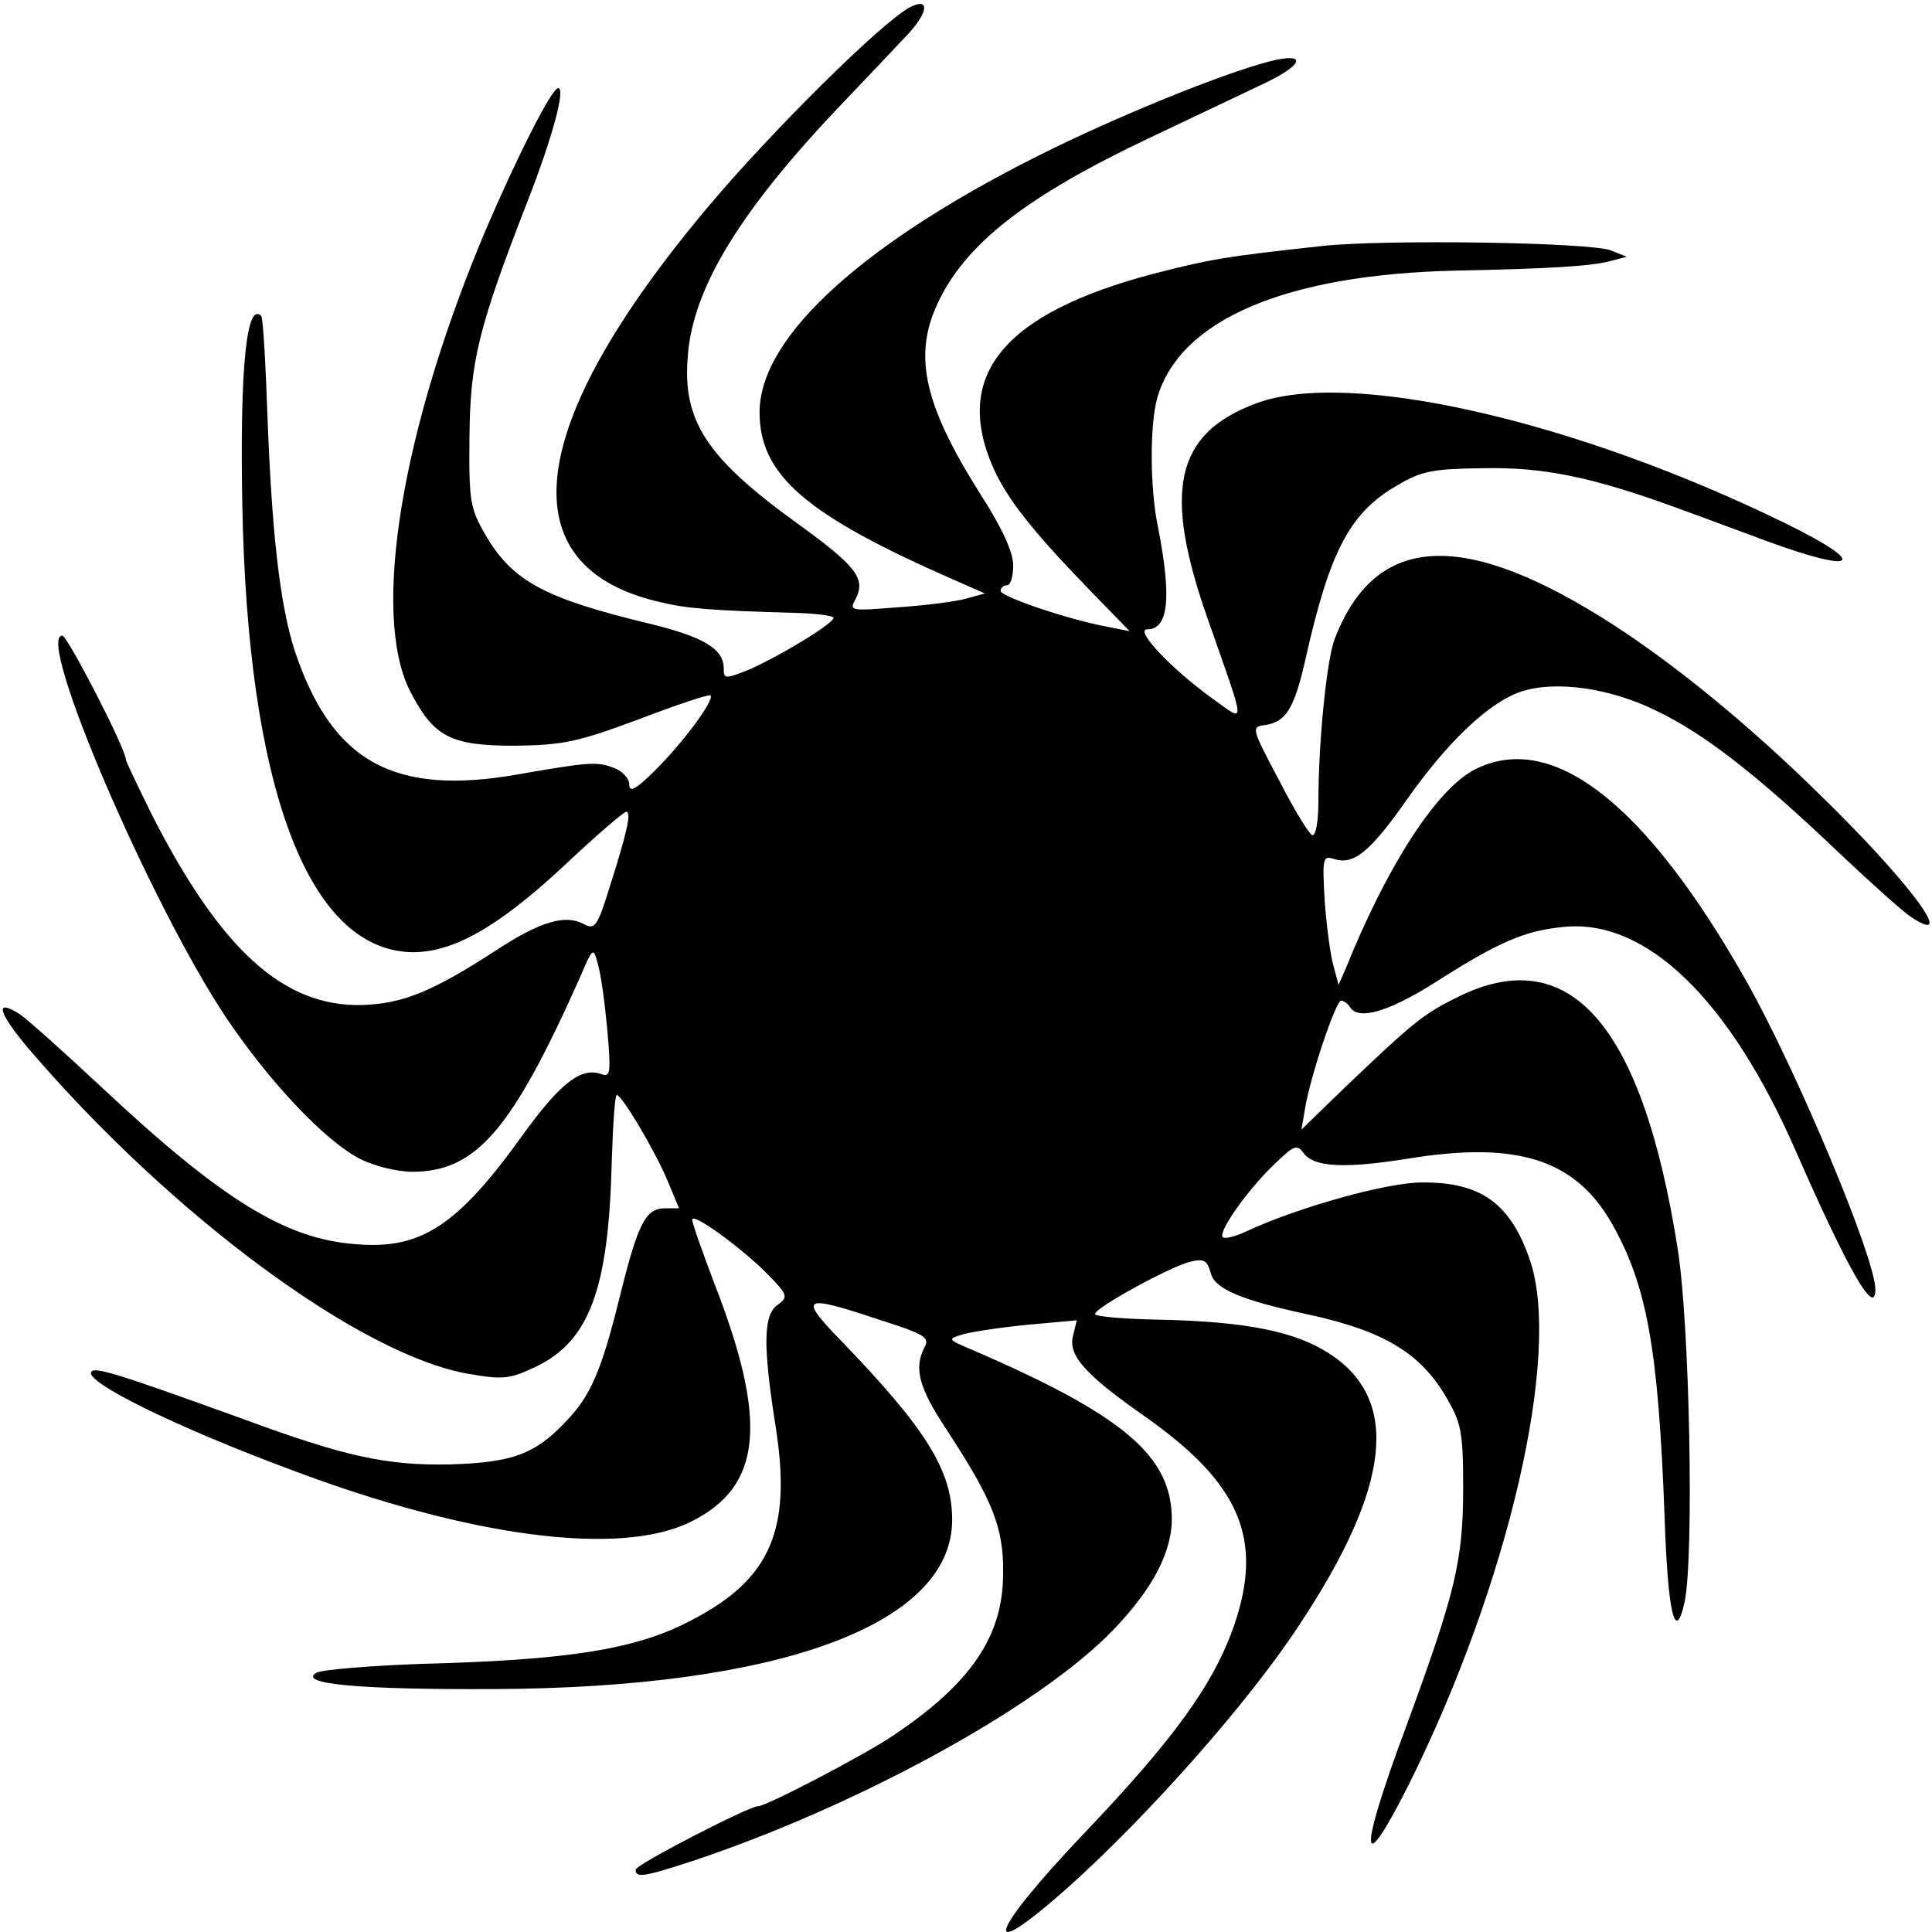
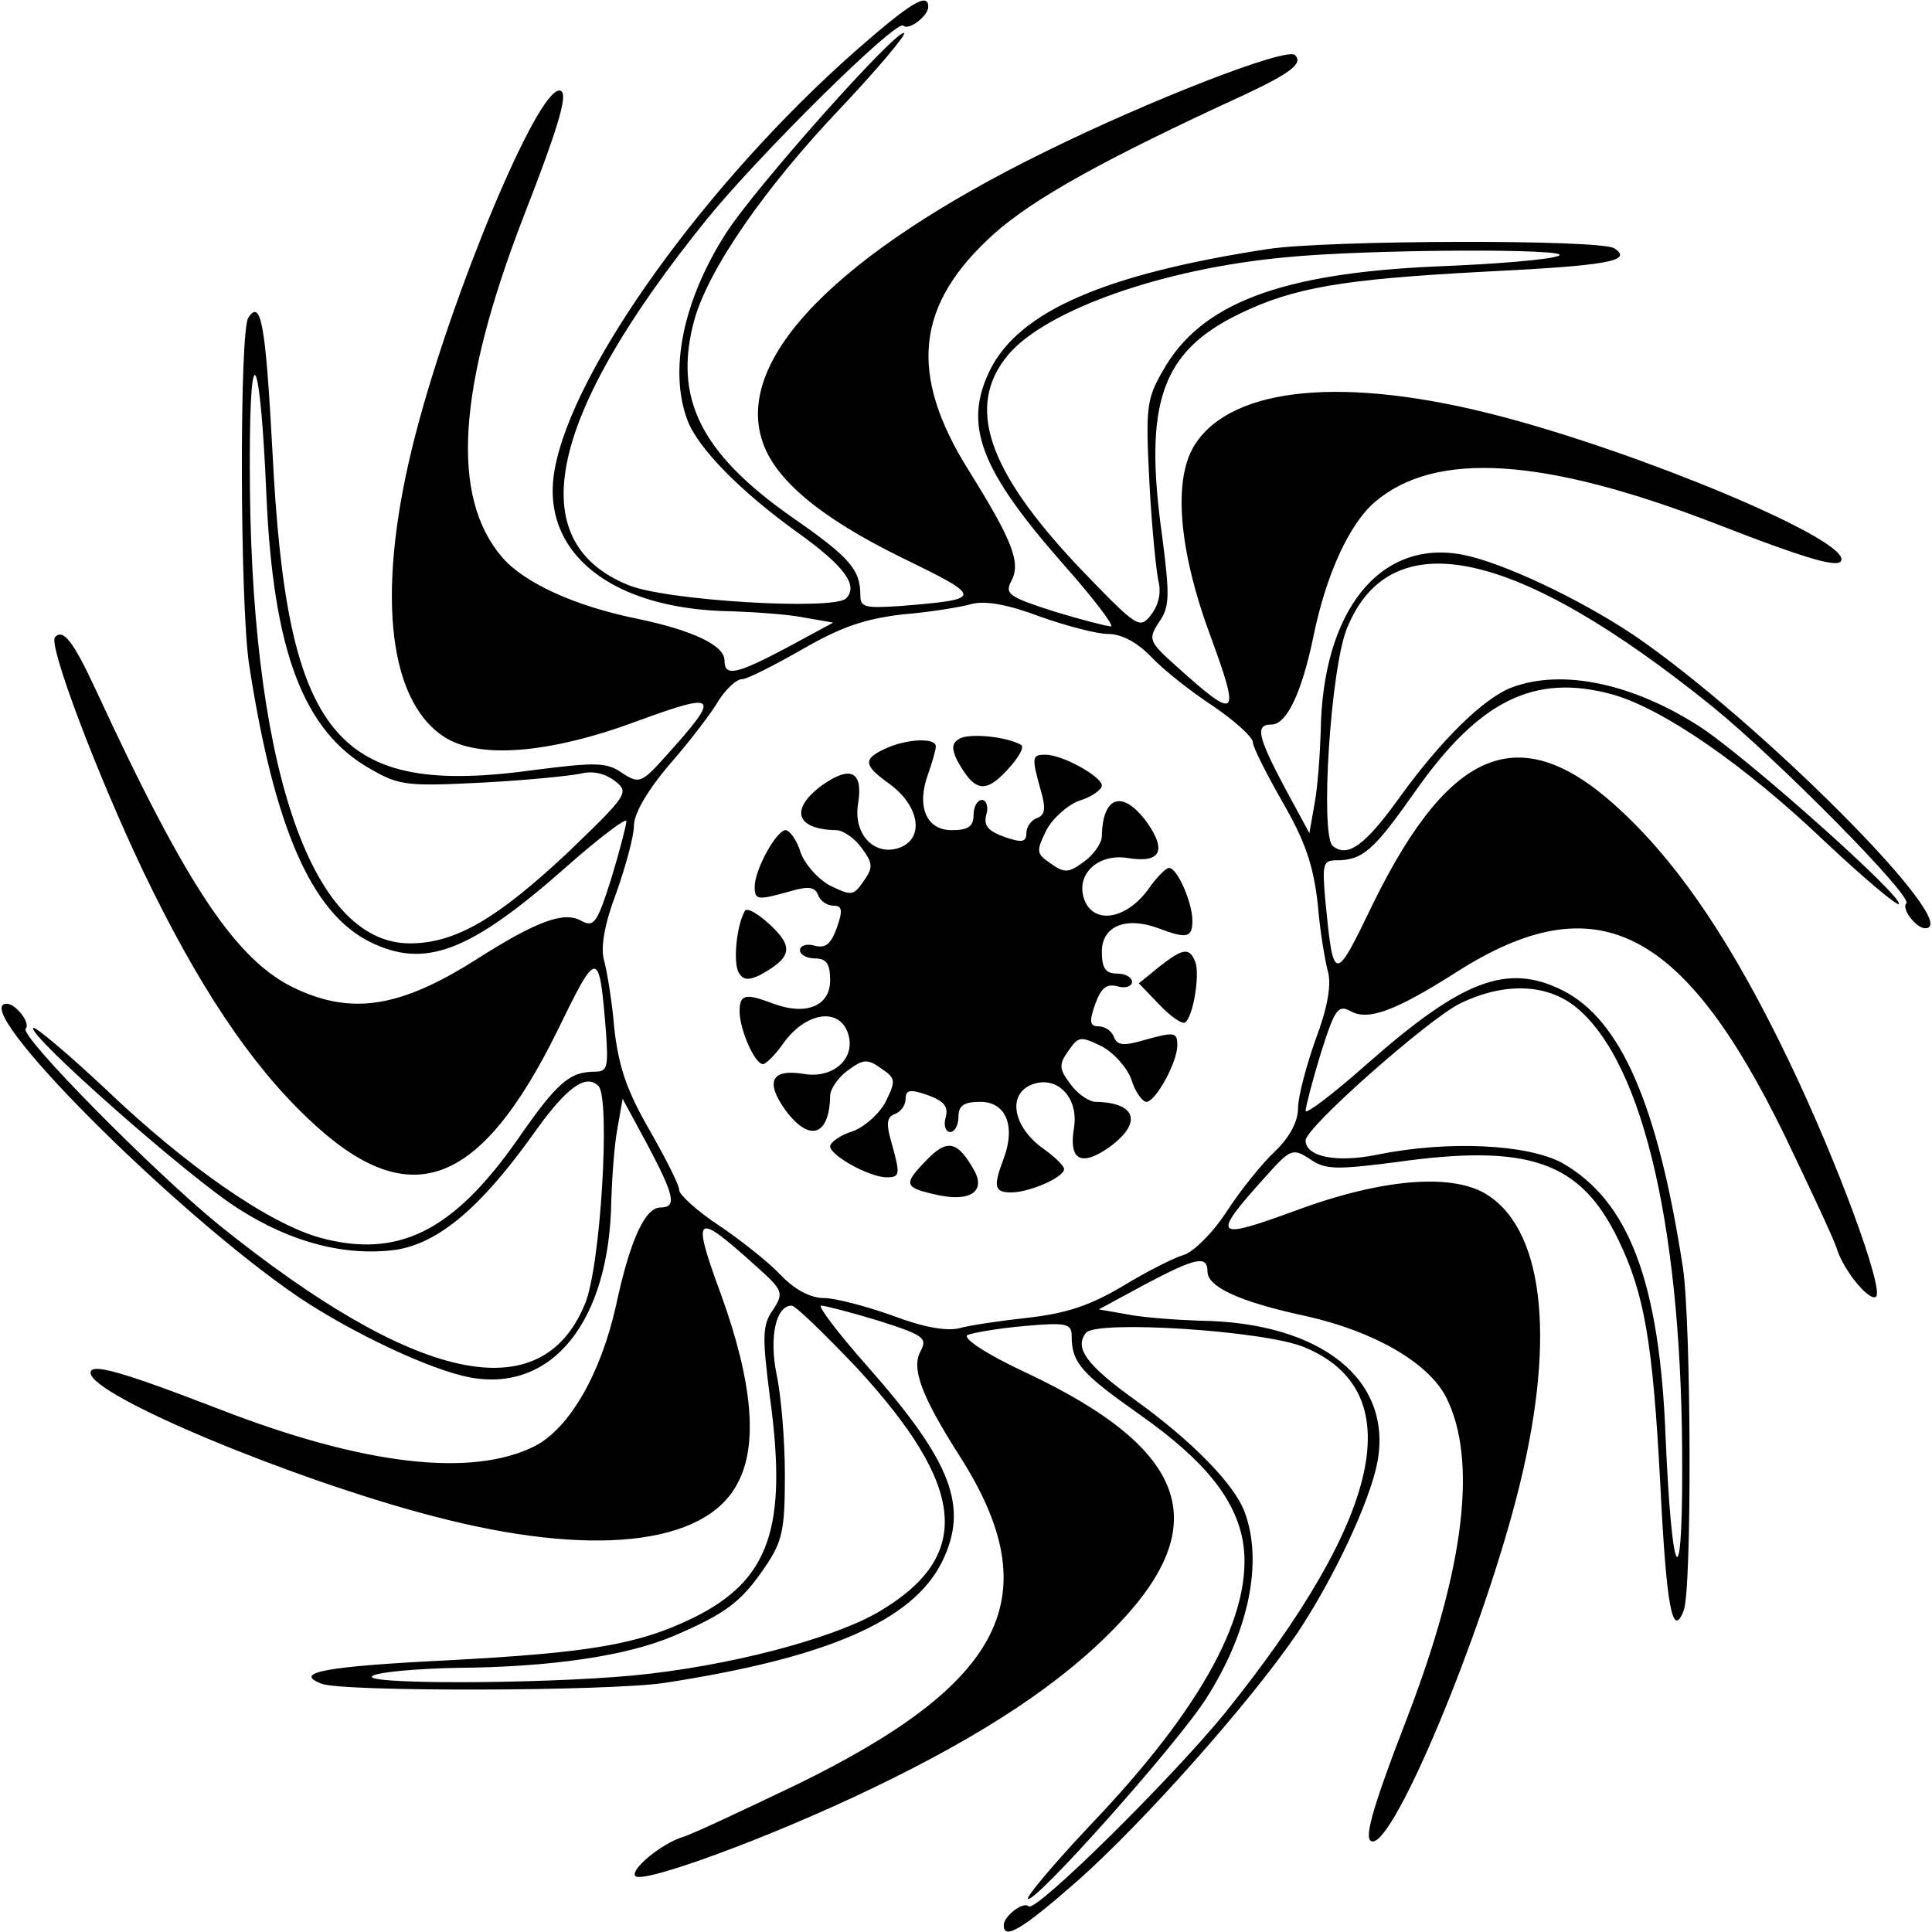
- <svg xmlns="http://www.w3.org/2000/svg" version="1.0" width="307pt" height="307pt" viewBox="0 0 307 307" preserveAspectRatio="xMidYMid meet">
-   <g transform="translate(0,307) scale(0.1,-0.1)" fill="#000000" stroke="none">
-     <path d="M1445 3058 c-48 -27 -222 -200 -321 -318 -292 -348 -318 -572 -74 -627 42 -10 77 -13 217 -17 29 -1 54 -4 57 -7 7 -6 -85 -62 -136 -84 -36 -14 -38 -14 -38 3 0 31 -32 50 -118 71 -166 40 -217 67 -260 140 -25 43 -27 54 -26 156 1 121 14 174 93 377 39 100 60 178 48 178 -10 0 -64 -106 -115 -225 -134 -317 -182 -609 -121 -732 38 -74 64 -88 167 -88 77 1 100 6 197 42 60 23 111 40 114 38 7 -7 -45 -77 -89 -120 -29 -29 -40 -35 -40 -22 0 10 -11 22 -25 27 -26 10 -40 9 -149 -10 -200 -36 -299 19 -358 197 -23 72 -36 184 -43 372 -3 85 -7 157 -10 159 -23 23 -34 -81 -30 -298 8 -450 104 -707 267 -713 66 -2 139 39 245 138 50 47 94 85 98 85 9 0 1 -34 -27 -122 -19 -61 -23 -66 -41 -56 -29 15 -68 4 -137 -41 -103 -67 -150 -86 -215 -88 -124 -3 -224 87 -334 303 -22 45 -41 84 -41 87 0 17 -93 197 -101 197 -43 0 139 -424 259 -605 69 -103 158 -198 215 -227 22 -11 59 -20 82 -20 102 0 159 67 268 312 19 45 20 45 27 18 5 -16 11 -62 15 -104 6 -68 5 -76 -9 -71 -32 12 -65 -13 -125 -96 -104 -145 -162 -183 -266 -174 -111 8 -213 71 -401 247 -60 56 -119 109 -132 118 -42 27 -35 3 14 -55 226 -264 526 -486 698 -516 57 -10 67 -8 109 12 84 41 114 124 119 323 2 60 5 108 8 108 8 0 57 -82 79 -132 l20 -48 -22 0 c-31 0 -43 -23 -72 -140 -29 -117 -46 -158 -86 -199 -49 -52 -85 -65 -184 -68 -100 -2 -166 12 -331 73 -194 70 -234 83 -239 74 -10 -16 131 -86 316 -155 286 -108 525 -139 637 -83 113 56 123 158 37 379 -19 50 -35 95 -35 101 0 12 79 -45 121 -88 31 -32 32 -35 14 -48 -22 -16 -23 -64 -2 -196 25 -162 -9 -240 -135 -305 -87 -46 -195 -63 -430 -69 -81 -3 -155 -9 -165 -14 -31 -18 69 -27 282 -26 455 2 728 103 728 269 0 78 -41 144 -175 283 -70 72 -64 76 59 35 72 -23 81 -28 72 -44 -17 -33 -9 -64 34 -129 74 -113 92 -157 91 -230 0 -100 -51 -175 -175 -258 -44 -30 -201 -112 -214 -112 -15 0 -195 -93 -195 -101 0 -14 15 -11 97 16 252 85 527 234 650 353 68 67 103 128 105 184 2 103 -74 168 -317 273 -40 17 -40 17 -14 25 15 4 61 11 103 15 l77 7 -6 -25 c-8 -31 20 -62 116 -129 150 -106 187 -194 140 -331 -33 -94 -95 -180 -240 -332 -150 -158 -166 -210 -26 -86 128 114 291 298 371 421 144 218 159 355 48 428 -54 36 -133 52 -271 55 -57 1 -103 5 -103 9 0 10 119 75 151 83 22 5 27 3 33 -18 6 -25 48 -43 156 -66 119 -26 177 -61 218 -131 24 -41 27 -55 27 -145 0 -116 -13 -167 -90 -377 -77 -206 -75 -250 4 -93 158 318 243 684 192 833 -31 90 -78 124 -172 123 -55 0 -195 -39 -277 -77 -19 -9 -36 -13 -39 -10 -8 8 39 75 82 116 32 31 36 32 47 17 17 -22 66 -24 166 -8 172 28 264 -1 322 -101 57 -99 75 -200 85 -466 5 -155 17 -206 32 -137 15 73 8 440 -11 560 -56 356 -171 489 -349 401 -55 -27 -71 -40 -181 -145 l-68 -66 6 35 c9 53 49 170 57 170 4 0 11 -5 14 -10 13 -22 61 -8 134 38 102 65 143 83 205 89 131 14 264 -114 370 -357 83 -189 126 -264 126 -219 0 50 -125 348 -205 490 -160 283 -309 399 -432 336 -61 -32 -139 -153 -205 -317 l-11 -25 -8 30 c-5 17 -11 63 -14 103 -4 69 -3 73 15 67 31 -10 57 11 116 95 64 91 130 154 181 171 54 18 141 6 214 -30 76 -36 161 -102 290 -225 52 -49 104 -96 117 -104 74 -48 -6 59 -148 197 -109 107 -222 200 -323 266 -239 155 -381 149 -446 -20 -13 -33 -26 -166 -26 -257 0 -33 -4 -57 -10 -55 -5 2 -29 41 -53 88 -44 83 -44 84 -21 87 33 5 46 27 64 107 38 169 70 230 144 273 40 24 58 27 138 28 95 2 172 -14 302 -61 36 -13 103 -38 149 -55 145 -53 162 -37 30 28 -337 165 -696 246 -842 191 -129 -48 -149 -139 -76 -345 61 -174 60 -162 8 -125 -67 48 -126 111 -105 111 34 0 39 50 17 163 -13 61 -13 163 -1 205 36 124 204 196 475 202 149 3 214 7 244 15 l27 7 -25 10 c-32 13 -360 18 -460 7 -156 -17 -177 -21 -267 -44 -239 -63 -320 -162 -254 -310 22 -48 60 -97 149 -189 l67 -69 -35 7 c-61 11 -170 48 -170 57 0 5 5 9 10 9 6 0 10 14 10 32 0 20 -17 58 -51 111 -90 142 -108 220 -70 303 44 96 141 172 340 266 69 33 150 71 179 85 59 28 70 48 20 38 -64 -14 -225 -78 -353 -140 -297 -145 -468 -298 -468 -420 0 -100 73 -163 308 -266 l50 -22 -29 -8 c-17 -5 -65 -11 -109 -14 -77 -6 -78 -6 -67 14 16 32 0 52 -94 120 -144 104 -182 163 -173 266 8 107 83 230 242 397 44 46 93 98 109 115 32 35 33 58 1 41z" />
+ <svg xmlns="http://www.w3.org/2000/svg" version="1.0" width="256pt" height="256pt" viewBox="0 0 256 256" preserveAspectRatio="xMidYMid meet">
+   <g transform="translate(0,256) scale(0.1,-0.1)" fill="#000000" stroke="none">
+     <path d="M1133 2492 c-197 -174 -374 -420 -398 -554 -20 -110 75 -186 235 -188 30 -1 73 -4 94 -8 l40 -7 -61 -33 c-68 -36 -83 -39 -83 -17 0 20 -43 40 -115 55 -84 17 -151 48 -180 82 -68 80 -59 223 28 449 51 131 61 169 48 169 -30 0 -142 -269 -190 -454 -53 -203 -39 -352 37 -402 45 -30 139 -23 255 20 109 40 113 36 40 -45 -33 -37 -36 -38 -59 -23 -20 14 -35 14 -114 4 -265 -37 -330 41 -349 422 -9 167 -15 203 -32 177 -12 -19 -11 -380 1 -459 33 -215 82 -329 160 -368 73 -36 132 -14 260 99 44 39 80 66 80 61 0 -5 -9 -40 -20 -76 -19 -60 -23 -65 -40 -56 -23 13 -60 -1 -140 -52 -98 -62 -162 -73 -236 -39 -80 36 -146 135 -268 399 -29 62 -42 79 -53 68 -10 -9 56 -183 117 -311 72 -150 141 -254 218 -327 133 -127 227 -94 331 117 53 109 55 109 64 -3 3 -45 2 -52 -14 -52 -34 0 -50 -13 -104 -91 -85 -121 -158 -157 -261 -129 -68 19 -176 94 -282 195 -51 48 -95 85 -98 83 -8 -9 206 -198 271 -239 71 -46 144 -64 210 -55 56 9 111 55 180 151 45 64 71 83 88 66 16 -16 3 -240 -18 -289 -58 -141 -224 -105 -485 105 -86 70 -265 251 -256 260 7 7 -13 33 -25 33 -54 0 221 -276 387 -389 72 -48 174 -96 226 -106 110 -21 186 75 188 235 1 30 4 73 8 94 l7 40 33 -61 c36 -68 39 -83 17 -83 -20 0 -40 -42 -59 -131 -20 -89 -61 -161 -107 -185 -83 -42 -226 -26 -419 49 -132 51 -170 61 -170 48 0 -30 269 -142 454 -190 209 -55 360 -39 403 43 28 51 20 135 -21 249 -40 109 -36 113 45 40 37 -33 38 -36 23 -59 -14 -20 -14 -35 -4 -114 24 -174 0 -244 -102 -294 -72 -35 -136 -46 -325 -56 -161 -8 -206 -16 -167 -31 28 -11 379 -10 454 1 215 33 329 82 368 160 36 73 14 132 -99 260 -39 44 -66 80 -61 80 5 0 40 -9 76 -20 60 -19 65 -23 56 -40 -13 -23 1 -60 52 -140 118 -185 60 -300 -217 -435 -71 -34 -139 -66 -150 -69 -29 -9 -71 -44 -63 -52 11 -10 178 51 313 116 150 72 254 141 327 218 127 133 91 232 -120 332 -56 26 -87 47 -80 51 7 3 41 9 76 12 55 5 62 3 62 -13 0 -36 13 -50 91 -105 85 -60 126 -111 136 -168 15 -93 -53 -219 -202 -375 -48 -51 -85 -95 -83 -98 8 -8 197 204 236 265 57 89 76 182 51 248 -14 37 -70 94 -145 148 -64 46 -81 69 -65 89 14 17 236 3 289 -19 141 -58 105 -224 -105 -485 -70 -86 -251 -265 -260 -256 -7 7 -33 -13 -33 -25 0 -20 24 -6 98 59 88 78 229 237 291 328 48 72 96 174 106 226 21 110 -75 186 -235 188 -30 1 -73 4 -94 8 l-40 7 61 33 c68 36 83 39 83 17 0 -20 42 -40 131 -59 89 -20 161 -61 185 -107 42 -83 25 -226 -51 -424 -49 -127 -59 -165 -46 -165 30 0 142 269 190 454 53 203 39 352 -37 402 -45 30 -139 23 -255 -20 -109 -40 -113 -36 -40 45 33 37 36 38 59 23 20 -14 35 -14 113 -4 177 25 245 1 295 -102 35 -72 46 -136 56 -325 8 -161 16 -206 31 -167 11 28 10 379 -1 454 -33 215 -82 329 -160 368 -73 36 -132 14 -260 -99 -44 -39 -80 -66 -80 -61 0 5 9 40 20 76 19 60 23 65 40 56 23 -13 60 1 140 52 185 118 300 60 435 -217 34 -71 66 -139 69 -150 9 -29 44 -71 52 -63 10 11 -51 178 -116 313 -72 150 -141 254 -218 327 -133 127 -228 93 -332 -118 -52 -108 -53 -108 -64 4 -4 46 -3 52 14 52 36 0 50 13 105 91 85 121 158 157 261 129 68 -19 176 -94 282 -195 51 -48 95 -85 98 -83 8 8 -204 197 -265 236 -89 57 -182 76 -248 51 -37 -14 -94 -70 -148 -145 -46 -64 -69 -81 -89 -65 -17 14 -3 236 19 289 58 142 224 106 485 -105 86 -70 265 -251 256 -260 -7 -7 13 -33 25 -33 54 0 -221 276 -387 389 -72 48 -174 96 -226 106 -110 21 -186 -75 -188 -235 -1 -30 -4 -73 -8 -94 l-7 -40 -33 61 c-36 68 -39 83 -17 83 20 0 40 43 55 115 17 84 48 151 82 180 80 68 223 59 449 -28 131 -51 169 -61 169 -48 0 30 -269 142 -454 190 -203 53 -352 39 -402 -37 -30 -45 -23 -139 20 -255 40 -109 36 -113 -45 -40 -37 33 -38 36 -23 59 14 20 14 35 4 113 -25 177 -1 245 102 295 72 35 136 46 325 56 162 8 198 14 172 31 -19 12 -380 11 -459 -1 -215 -33 -329 -82 -368 -160 -36 -73 -14 -132 99 -260 39 -44 66 -80 61 -80 -5 0 -40 9 -76 20 -59 19 -65 23 -56 40 13 24 2 53 -56 146 -81 129 -71 221 34 315 52 46 145 98 330 183 62 29 79 42 68 53 -11 11 -191 -59 -331 -128 -275 -135 -411 -274 -375 -383 16 -51 77 -102 185 -155 109 -53 109 -55 -2 -64 -46 -3 -53 -2 -53 14 0 34 -13 50 -91 104 -121 85 -157 158 -129 261 19 68 94 176 195 282 48 51 85 95 83 98 -8 8 -197 -204 -236 -265 -57 -89 -76 -182 -51 -248 14 -37 70 -94 145 -148 63 -45 82 -71 65 -88 -16 -16 -240 -3 -289 18 -142 58 -106 224 105 485 70 86 251 265 260 256 7 -7 33 13 33 25 0 20 -24 5 -97 -59z m932 -271 c-11 -5 -83 -11 -161 -14 -207 -9 -313 -49 -363 -138 -22 -38 -23 -49 -18 -148 3 -58 9 -117 12 -131 4 -16 0 -32 -10 -45 -15 -19 -18 -17 -95 63 -122 129 -151 214 -94 282 50 59 204 114 367 129 108 11 388 12 362 2z m-1712 -317 c9 -207 49 -313 138 -363 38 -22 49 -23 148 -18 58 3 117 9 131 12 16 4 32 0 45 -10 19 -15 17 -18 -63 -95 -94 -88 -149 -120 -209 -120 -133 0 -213 242 -212 640 0 171 14 142 22 -46z m1115 -184 c18 0 39 -11 58 -31 16 -17 53 -46 82 -65 28 -19 52 -41 52 -47 0 -7 18 -42 39 -79 30 -52 41 -83 47 -135 3 -37 10 -78 14 -92 4 -17 -1 -47 -17 -89 -12 -34 -23 -75 -23 -90 0 -18 -11 -39 -31 -58 -17 -16 -46 -52 -64 -80 -19 -29 -45 -54 -57 -57 -13 -4 -49 -22 -80 -41 -44 -26 -74 -36 -125 -42 -37 -4 -78 -10 -92 -14 -17 -4 -47 1 -89 17 -34 12 -75 23 -90 23 -18 0 -39 11 -58 31 -16 17 -53 46 -81 65 -29 19 -53 41 -53 47 0 7 -18 42 -39 79 -30 52 -41 83 -47 135 -3 37 -10 78 -14 92 -4 17 1 47 17 89 12 34 23 74 23 88 0 16 18 47 48 82 27 31 56 69 65 85 10 15 23 27 30 27 7 0 42 18 79 39 52 30 83 41 135 47 37 3 78 10 92 14 17 4 47 -1 89 -17 34 -12 75 -23 90 -23z m622 -496 c89 -75 140 -300 139 -614 0 -171 -14 -142 -22 46 -8 206 -49 313 -137 363 -46 25 -152 30 -245 11 -54 -11 -95 -3 -95 19 0 17 162 160 204 181 59 29 117 27 156 -6z m-956 -475 c147 -159 156 -251 30 -325 -62 -36 -200 -72 -324 -84 -129 -12 -374 -12 -345 0 11 5 61 9 110 10 127 1 225 16 287 42 70 30 90 45 122 92 23 34 26 49 26 122 0 46 -5 105 -11 133 -10 49 -1 91 20 91 5 0 43 -37 85 -81z" />
+     <path d="M1271 1581 c-10 -6 -10 -13 -3 -28 23 -42 37 -45 66 -14 15 16 24 31 19 34 -19 11 -69 16 -82 8z" />
+     <path d="M1173 1568 c-30 -14 -29 -22 6 -47 38 -28 46 -69 16 -83 -34 -15 -65 15 -58 57 7 43 -10 51 -47 25 -44 -32 -36 -59 18 -60 9 0 25 -11 34 -24 15 -20 15 -26 2 -44 -13 -19 -16 -19 -43 -6 -16 8 -34 28 -40 44 -5 17 -15 30 -20 30 -12 0 -41 -52 -41 -75 0 -18 4 -18 47 -6 24 7 33 6 37 -5 3 -8 12 -14 20 -14 12 0 13 -6 5 -29 -8 -22 -15 -28 -30 -24 -10 3 -19 0 -19 -6 0 -6 9 -11 20 -11 15 0 20 -7 20 -29 0 -34 -32 -47 -75 -31 -37 14 -45 13 -45 -10 0 -24 20 -70 31 -70 4 0 17 13 28 29 28 38 69 46 83 16 15 -34 -15 -65 -57 -58 -43 7 -51 -10 -25 -47 32 -44 59 -36 60 18 0 9 11 25 24 34 20 15 26 15 44 2 19 -13 19 -16 6 -43 -8 -16 -28 -34 -44 -40 -17 -5 -30 -15 -30 -20 0 -12 52 -41 75 -41 18 0 18 4 6 47 -7 24 -6 33 5 37 8 3 14 12 14 20 0 12 6 13 29 5 22 -8 28 -15 24 -30 -3 -10 0 -19 6 -19 6 0 11 9 11 20 0 15 7 20 29 20 34 0 47 -32 31 -75 -14 -37 -13 -45 10 -45 24 0 70 20 70 31 0 4 -13 17 -29 28 -38 28 -46 69 -16 83 34 15 65 -15 58 -57 -7 -43 10 -51 47 -25 44 32 36 59 -18 60 -9 0 -25 11 -34 24 -15 20 -15 26 -2 44 13 19 16 19 43 6 16 -8 34 -28 40 -44 5 -17 15 -30 20 -30 12 0 41 52 41 75 0 18 -4 18 -47 6 -24 -7 -33 -6 -37 5 -3 8 -12 14 -20 14 -12 0 -13 6 -5 29 8 22 15 28 30 24 10 -3 19 0 19 6 0 6 -9 11 -20 11 -15 0 -20 7 -20 29 0 34 32 47 75 31 37 -14 45 -13 45 10 0 24 -20 70 -31 70 -4 0 -17 -13 -28 -29 -28 -38 -69 -46 -83 -16 -15 34 15 65 57 58 43 -7 51 10 25 47 -32 44 -59 36 -60 -18 0 -9 -11 -25 -24 -34 -20 -15 -26 -15 -44 -2 -19 13 -19 16 -6 43 8 16 28 34 44 40 17 5 30 15 30 20 0 12 -52 41 -75 41 -18 0 -18 -4 -6 -47 7 -24 6 -33 -5 -37 -8 -3 -14 -12 -14 -20 0 -12 -6 -13 -29 -5 -22 8 -28 15 -24 30 3 10 0 19 -6 19 -6 0 -11 -9 -11 -20 0 -15 -7 -20 -29 -20 -34 0 -47 32 -31 75 5 14 10 31 10 36 0 12 -39 10 -67 -3z" />
+     <path d="M987 1353 c-11 -19 -16 -69 -8 -82 6 -10 13 -10 28 -3 42 23 45 37 14 66 -16 15 -31 24 -34 19z" />
+     <path d="M1536 1279 l-27 -22 27 -28 c15 -16 30 -26 34 -24 11 7 20 63 14 80 -8 20 -16 19 -48 -6z" />
+     <path d="M1226 1021 c-30 -31 -28 -35 19 -45 40 -8 60 5 47 31 -23 42 -37 45 -66 14z" />
  </g>
</svg>
